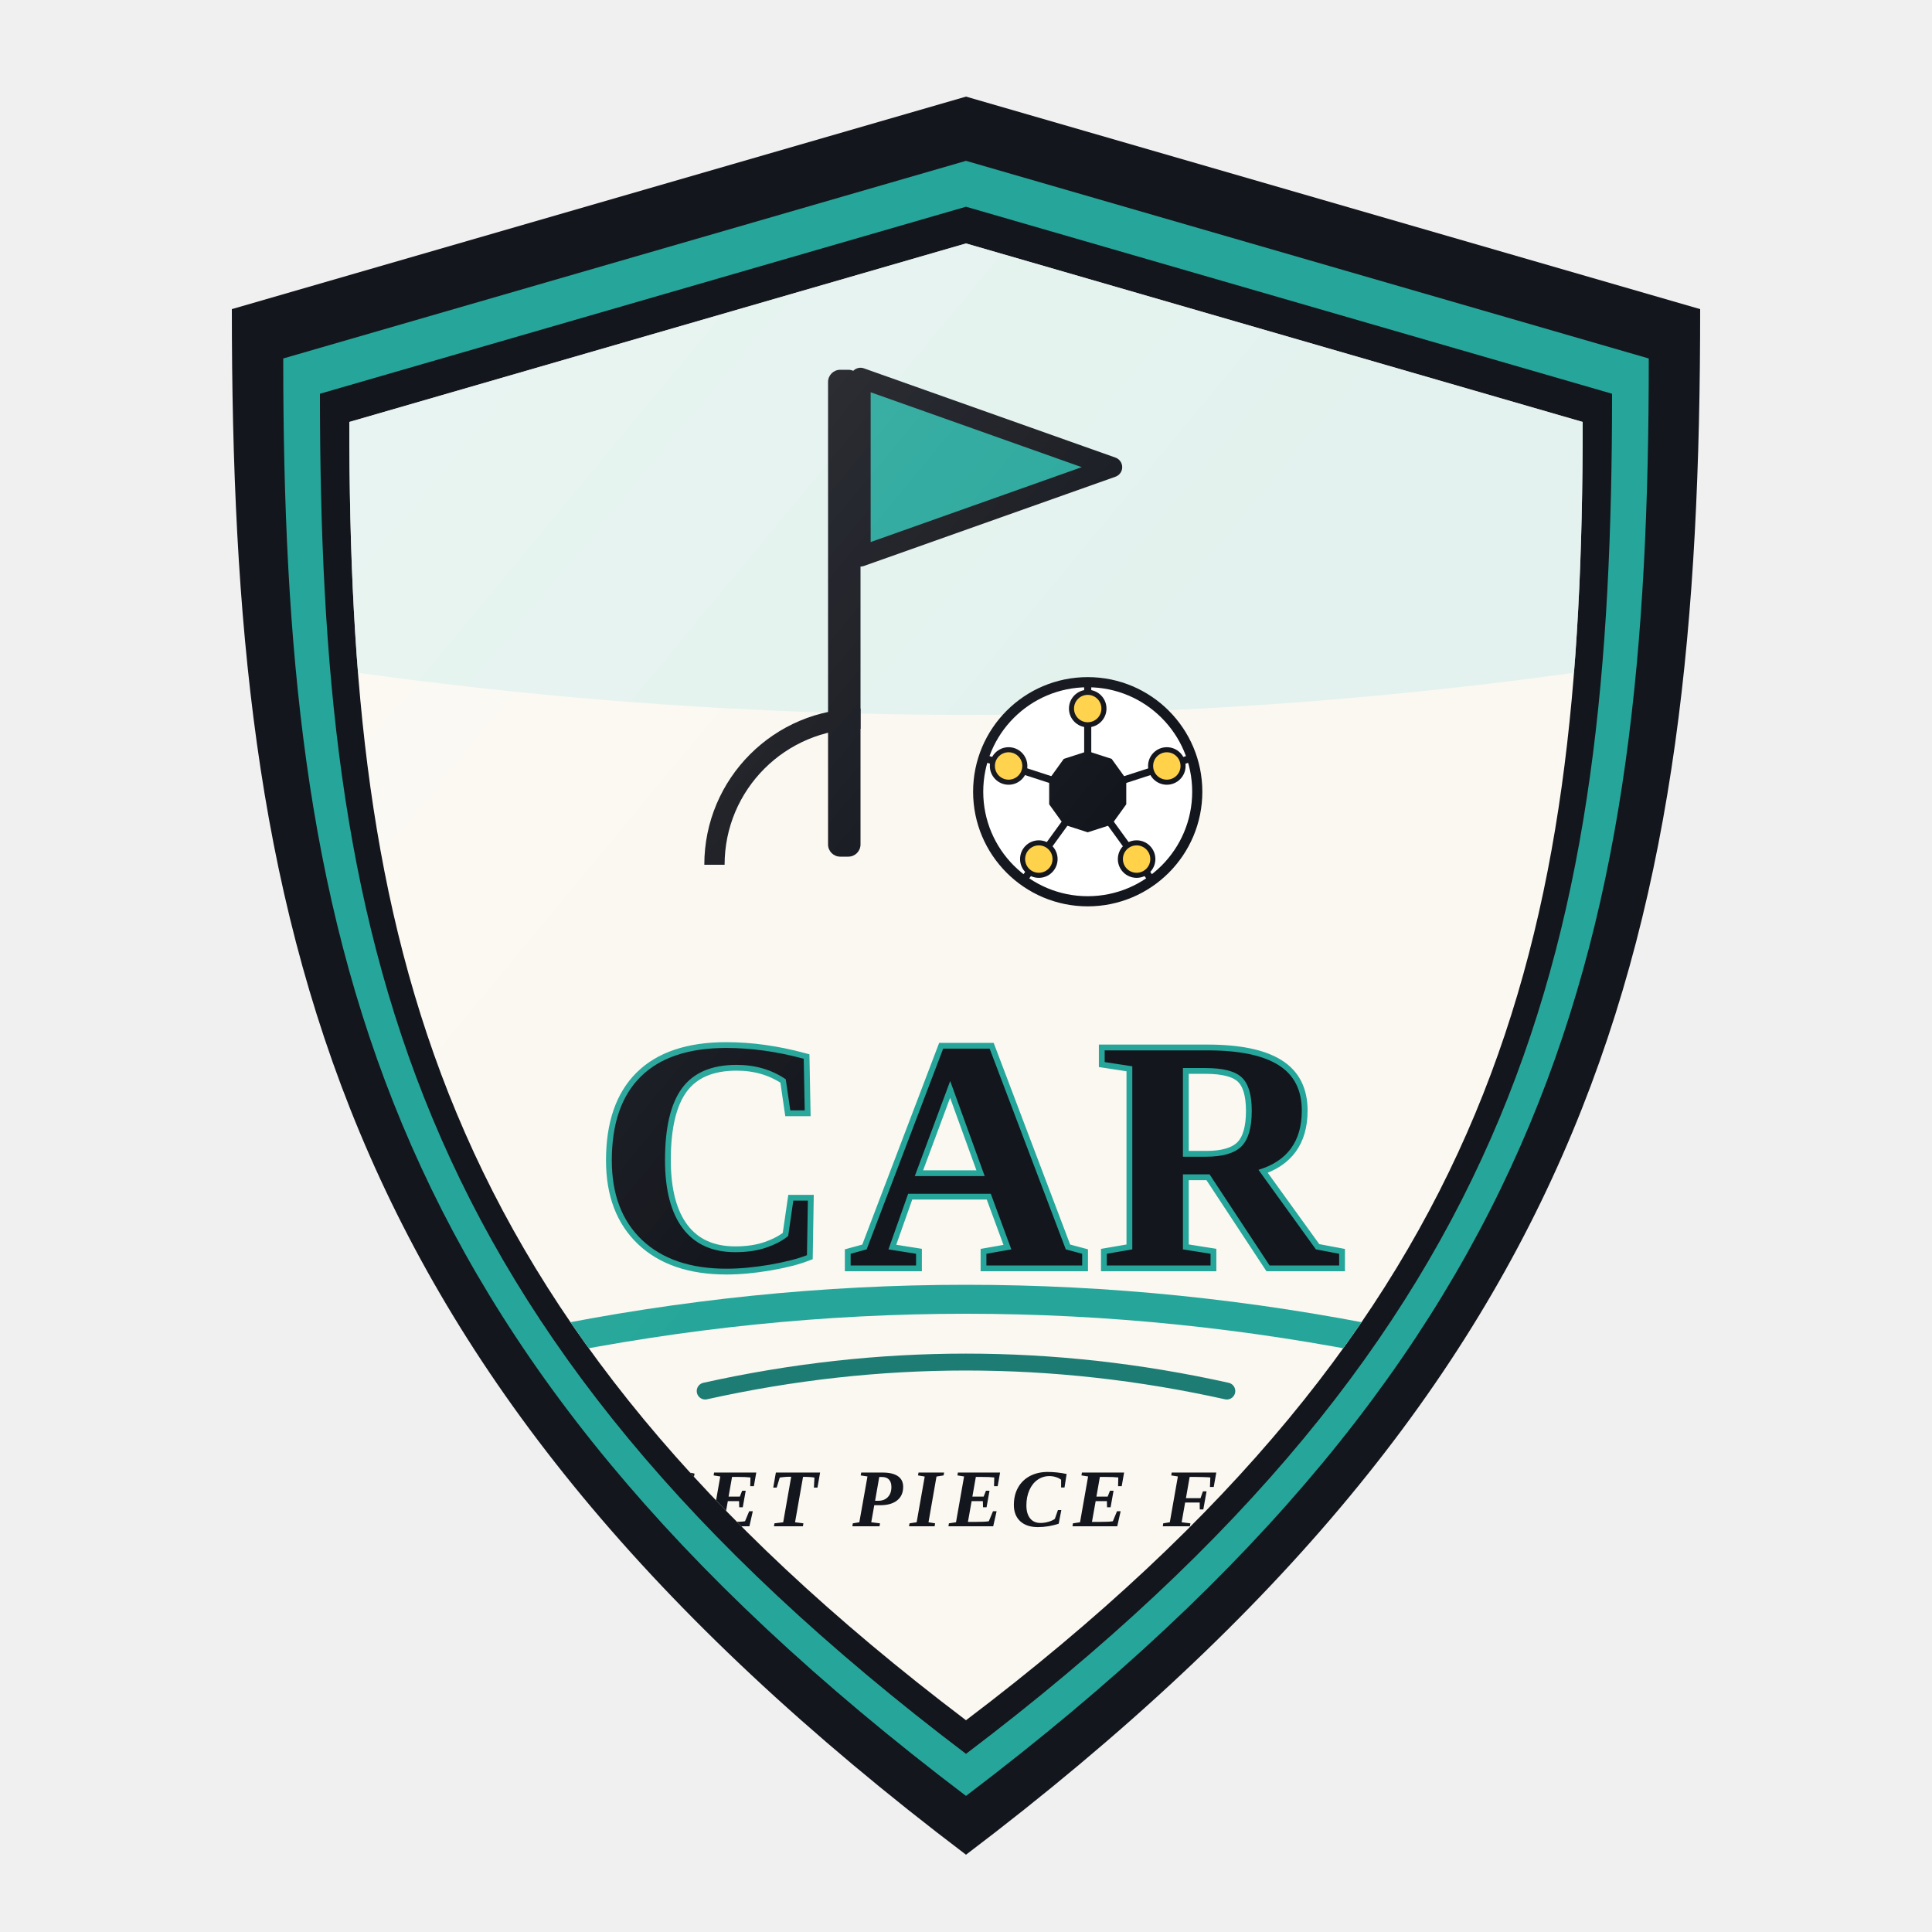
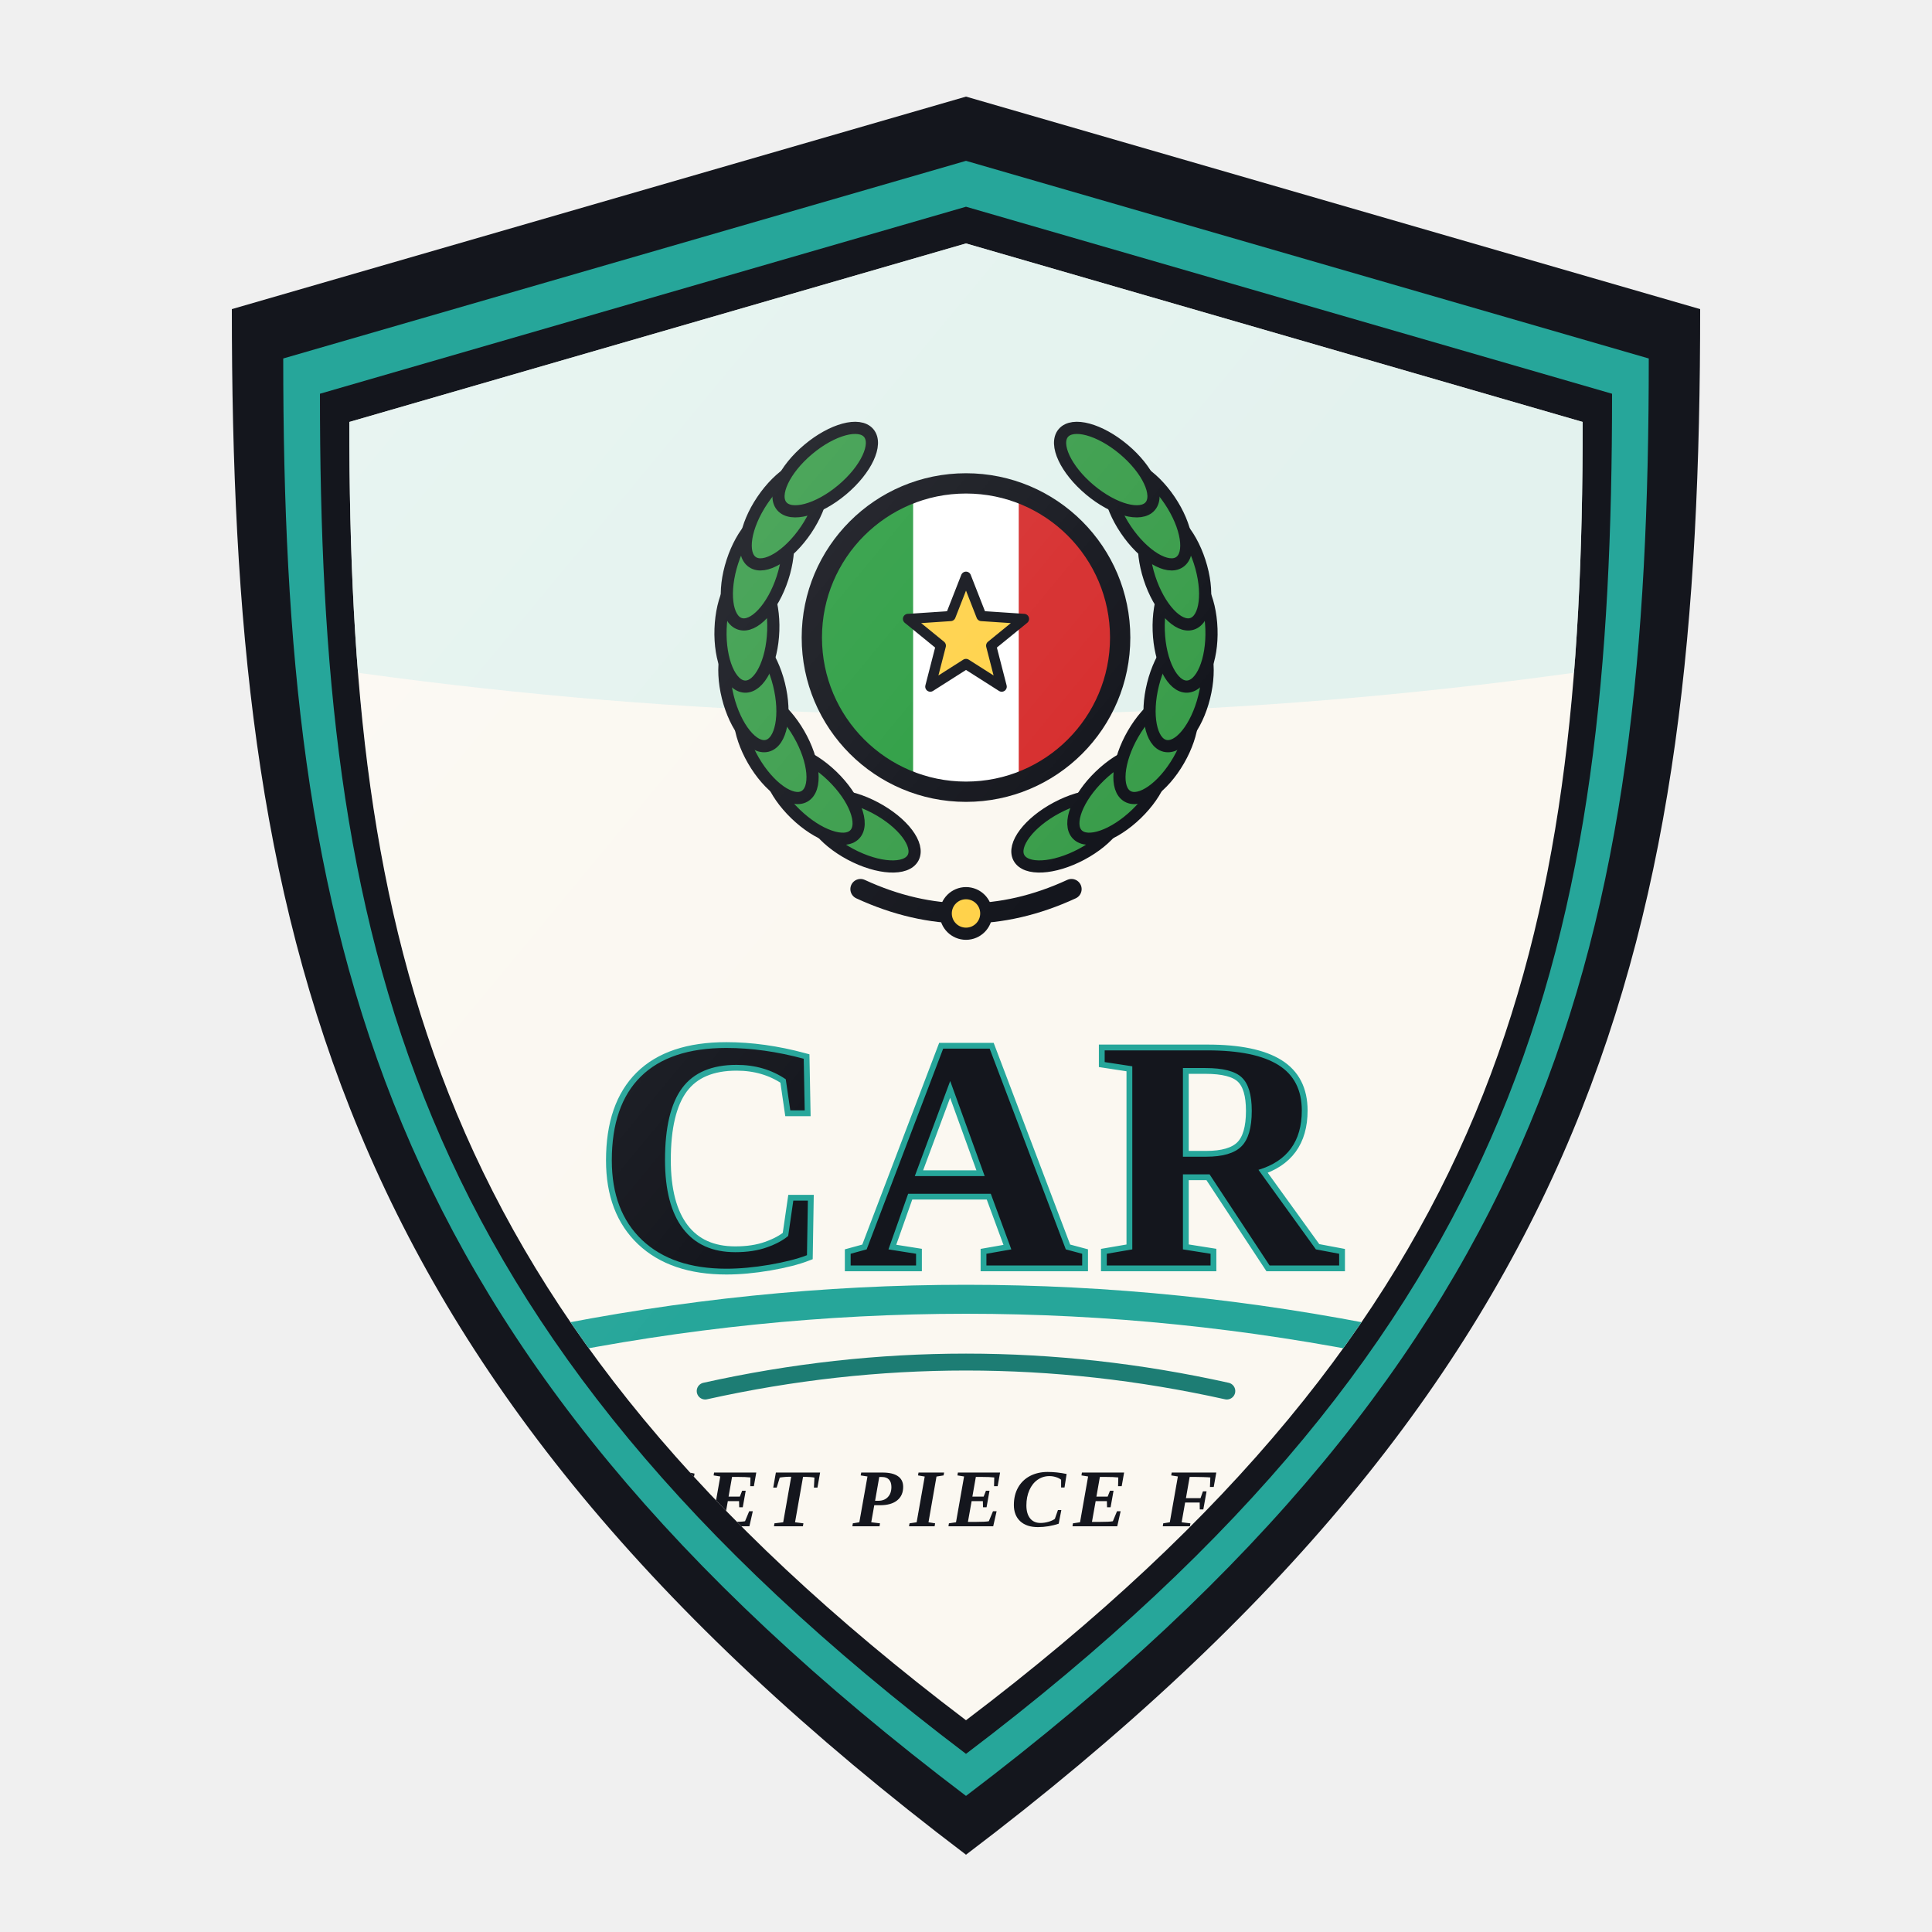
<svg xmlns="http://www.w3.org/2000/svg" viewBox="0 0 400 400" width="400" height="400">
  <defs>
    <clipPath id="face">
      <path d="M200 20 L352 64 C352 192 332 284 200 384 C68 284 48 192 48 64 Z" transform="translate(200 210) scale(0.84) translate(-200 -210)" />
    </clipPath>
    <linearGradient id="sheen" x1="0" y1="0" x2="1" y2="1">
      <stop offset="0" stop-color="#fff" stop-opacity="0.55" />
      <stop offset="0.5" stop-color="#fff" stop-opacity="0" />
    </linearGradient>
  </defs>
  <path d="M200 20 L352 64 C352 192 332 284 200 384 C68 284 48 192 48 64 Z" transform="translate(200 210) scale(1) translate(-200 -210)" fill="#14161d" />
  <path d="M200 20 L352 64 C352 192 332 284 200 384 C68 284 48 192 48 64 Z" transform="translate(200 210) scale(0.93) translate(-200 -210)" fill="#26a69a" />
  <path d="M200 20 L352 64 C352 192 332 284 200 384 C68 284 48 192 48 64 Z" transform="translate(200 210) scale(0.88) translate(-200 -210)" fill="#14161d" />
  <path d="M200 20 L352 64 C352 192 332 284 200 384 C68 284 48 192 48 64 Z" transform="translate(200 210) scale(0.84) translate(-200 -210)" fill="#fbf8f1" />
  <g clip-path="url(#face)">
    <path d="M0 0 H400 V126 Q200 170 0 126Z" fill="#d8efed" opacity="0.7" />
    <g transform="translate(200 132) scale(0.84)">
-       <rect x="-34" y="-66" width="8" height="120" rx="3" fill="#14161d" />
-       <path d="M-26 -64 L36 -42 L-26 -20 Z" fill="#26a69a" stroke="#14161d" stroke-width="5" stroke-linejoin="round" />
-       <path d="M-62 56 A36 36 0 0 1 -26 20" fill="none" stroke="#14161d" stroke-width="5" />
-       <g transform="translate(30 38) scale(0.5)">
-         <circle r="54" fill="#ffffff" stroke="#14161d" stroke-width="5" />
-         <polygon points="0.0,-20.0 11.8,-16.2 19.0,-6.2 19.0,6.2 11.8,16.2 0.0,20.0 -11.8,16.2 -19.0,6.2 -19.0,-6.2 -11.8,-16.2" fill="#14161d" />
-         <line x1="0" y1="0" x2="0.0" y2="-54.0" stroke="#14161d" stroke-width="3.5" />
-         <line x1="0" y1="0" x2="51.4" y2="-16.7" stroke="#14161d" stroke-width="3.5" />
-         <line x1="0" y1="0" x2="31.7" y2="43.7" stroke="#14161d" stroke-width="3.5" />
-         <line x1="0" y1="0" x2="-31.7" y2="43.7" stroke="#14161d" stroke-width="3.5" />
-         <line x1="0" y1="0" x2="-51.4" y2="-16.7" stroke="#14161d" stroke-width="3.5" />
-         <circle cx="0.0" cy="-41.0" r="8" fill="#ffd24a" stroke="#14161d" stroke-width="2.5" />
-         <circle cx="39.0" cy="-12.7" r="8" fill="#ffd24a" stroke="#14161d" stroke-width="2.5" />
-         <circle cx="24.1" cy="33.2" r="8" fill="#ffd24a" stroke="#14161d" stroke-width="2.5" />
-         <circle cx="-24.1" cy="33.2" r="8" fill="#ffd24a" stroke="#14161d" stroke-width="2.5" />
-         <circle cx="-39.0" cy="-12.7" r="8" fill="#ffd24a" stroke="#14161d" stroke-width="2.5" />
+       <defs>
+         <clipPath id="itclip">
+           <circle r="38" />
+         </clipPath>
+       </defs>
+       <g transform="scale(-1 1)">
+         <ellipse cx="-25.4" cy="47.7" rx="14" ry="6.5" transform="rotate(208 -25.4 47.7)" fill="#3a9d4b" stroke="#14161d" stroke-width="3" />
+         <ellipse cx="-37.5" cy="38.8" rx="14" ry="6.5" transform="rotate(224 -37.5 38.8)" fill="#3a9d4b" stroke="#14161d" stroke-width="3" />
+         <ellipse cx="-46.8" cy="27.0" rx="14" ry="6.5" transform="rotate(240 -46.8 27.0)" fill="#3a9d4b" stroke="#14161d" stroke-width="3" />
+         <ellipse cx="-52.4" cy="13.1" rx="14" ry="6.5" transform="rotate(256 -52.4 13.1)" fill="#3a9d4b" stroke="#14161d" stroke-width="3" />
+         <ellipse cx="-54.0" cy="-1.9" rx="14" ry="6.5" transform="rotate(272 -54.0 -1.9)" fill="#3a9d4b" stroke="#14161d" stroke-width="3" />
+         <ellipse cx="-51.4" cy="-16.7" rx="14" ry="6.5" transform="rotate(288 -51.4 -16.7)" fill="#3a9d4b" stroke="#14161d" stroke-width="3" />
+         <ellipse cx="-44.8" cy="-30.2" rx="14" ry="6.5" transform="rotate(304 -44.8 -30.2)" fill="#3a9d4b" stroke="#14161d" stroke-width="3" />
+         <ellipse cx="-34.7" cy="-41.4" rx="14" ry="6.5" transform="rotate(320 -34.7 -41.4)" fill="#3a9d4b" stroke="#14161d" stroke-width="3" />
      </g>
+       <g transform="scale(1 1)">
+         <ellipse cx="-25.4" cy="47.7" rx="14" ry="6.5" transform="rotate(208 -25.4 47.7)" fill="#3a9d4b" stroke="#14161d" stroke-width="3" />
+         <ellipse cx="-37.5" cy="38.8" rx="14" ry="6.5" transform="rotate(224 -37.5 38.8)" fill="#3a9d4b" stroke="#14161d" stroke-width="3" />
+         <ellipse cx="-46.8" cy="27.0" rx="14" ry="6.5" transform="rotate(240 -46.8 27.0)" fill="#3a9d4b" stroke="#14161d" stroke-width="3" />
+         <ellipse cx="-52.4" cy="13.1" rx="14" ry="6.5" transform="rotate(256 -52.4 13.1)" fill="#3a9d4b" stroke="#14161d" stroke-width="3" />
+         <ellipse cx="-54.0" cy="-1.9" rx="14" ry="6.5" transform="rotate(272 -54.0 -1.9)" fill="#3a9d4b" stroke="#14161d" stroke-width="3" />
+         <ellipse cx="-51.4" cy="-16.7" rx="14" ry="6.5" transform="rotate(288 -51.4 -16.7)" fill="#3a9d4b" stroke="#14161d" stroke-width="3" />
+         <ellipse cx="-44.8" cy="-30.2" rx="14" ry="6.5" transform="rotate(304 -44.8 -30.2)" fill="#3a9d4b" stroke="#14161d" stroke-width="3" />
+         <ellipse cx="-34.7" cy="-41.4" rx="14" ry="6.5" transform="rotate(320 -34.7 -41.4)" fill="#3a9d4b" stroke="#14161d" stroke-width="3" />
+       </g>
+       <g clip-path="url(#itclip)">
+         <rect x="-40" y="-40" width="27" height="80" fill="#2e9e44" />
+         <rect x="-13" y="-40" width="26" height="80" fill="#ffffff" />
+         <rect x="13" y="-40" width="27" height="80" fill="#d62d2d" />
+       </g>
+       <circle r="38" fill="none" stroke="#14161d" stroke-width="5" />
+       <polygon transform="translate(0 0)" points="0.0,-15.0 3.8,-5.3 14.3,-4.6 6.2,2.0 8.8,12.1 0.0,6.5 -8.8,12.1 -6.2,2.0 -14.3,-4.6 -3.8,-5.3" fill="#ffd24a" stroke="#14161d" stroke-width="2.5" stroke-linejoin="round" />
+       <path d="M-26 62 Q0 74 26 62" fill="none" stroke="#14161d" stroke-width="5" stroke-linecap="round" />
+       <circle cx="0" cy="68" r="5" fill="#ffd24a" stroke="#14161d" stroke-width="3" />
    </g>
    <text x="200" y="262" text-anchor="middle" font-family="Georgia, 'Times New Roman', serif" font-weight="900" font-size="68" letter-spacing="3" fill="#14161d" stroke="#26a69a" stroke-width="2.4" paint-order="stroke">CAR</text>
    <path d="M112 278 Q200 260 288 278" fill="none" stroke="#26a69a" stroke-width="6" stroke-linecap="round" />
    <path d="M146 288 Q200 276 254 288" fill="none" stroke="#1d7d74" stroke-width="3.5" stroke-linecap="round" />
    <text x="200" y="316" text-anchor="middle" font-family="Georgia, 'Times New Roman', serif" font-style="italic" font-weight="700" font-size="17" letter-spacing="1.5" fill="#14161d">SET PIECE FC</text>
    <path d="M200 20 L352 64 C352 192 332 284 200 384 C68 284 48 192 48 64 Z" transform="translate(200 210) scale(0.84) translate(-200 -210)" fill="url(#sheen)" opacity="0.35" />
  </g>
</svg>
